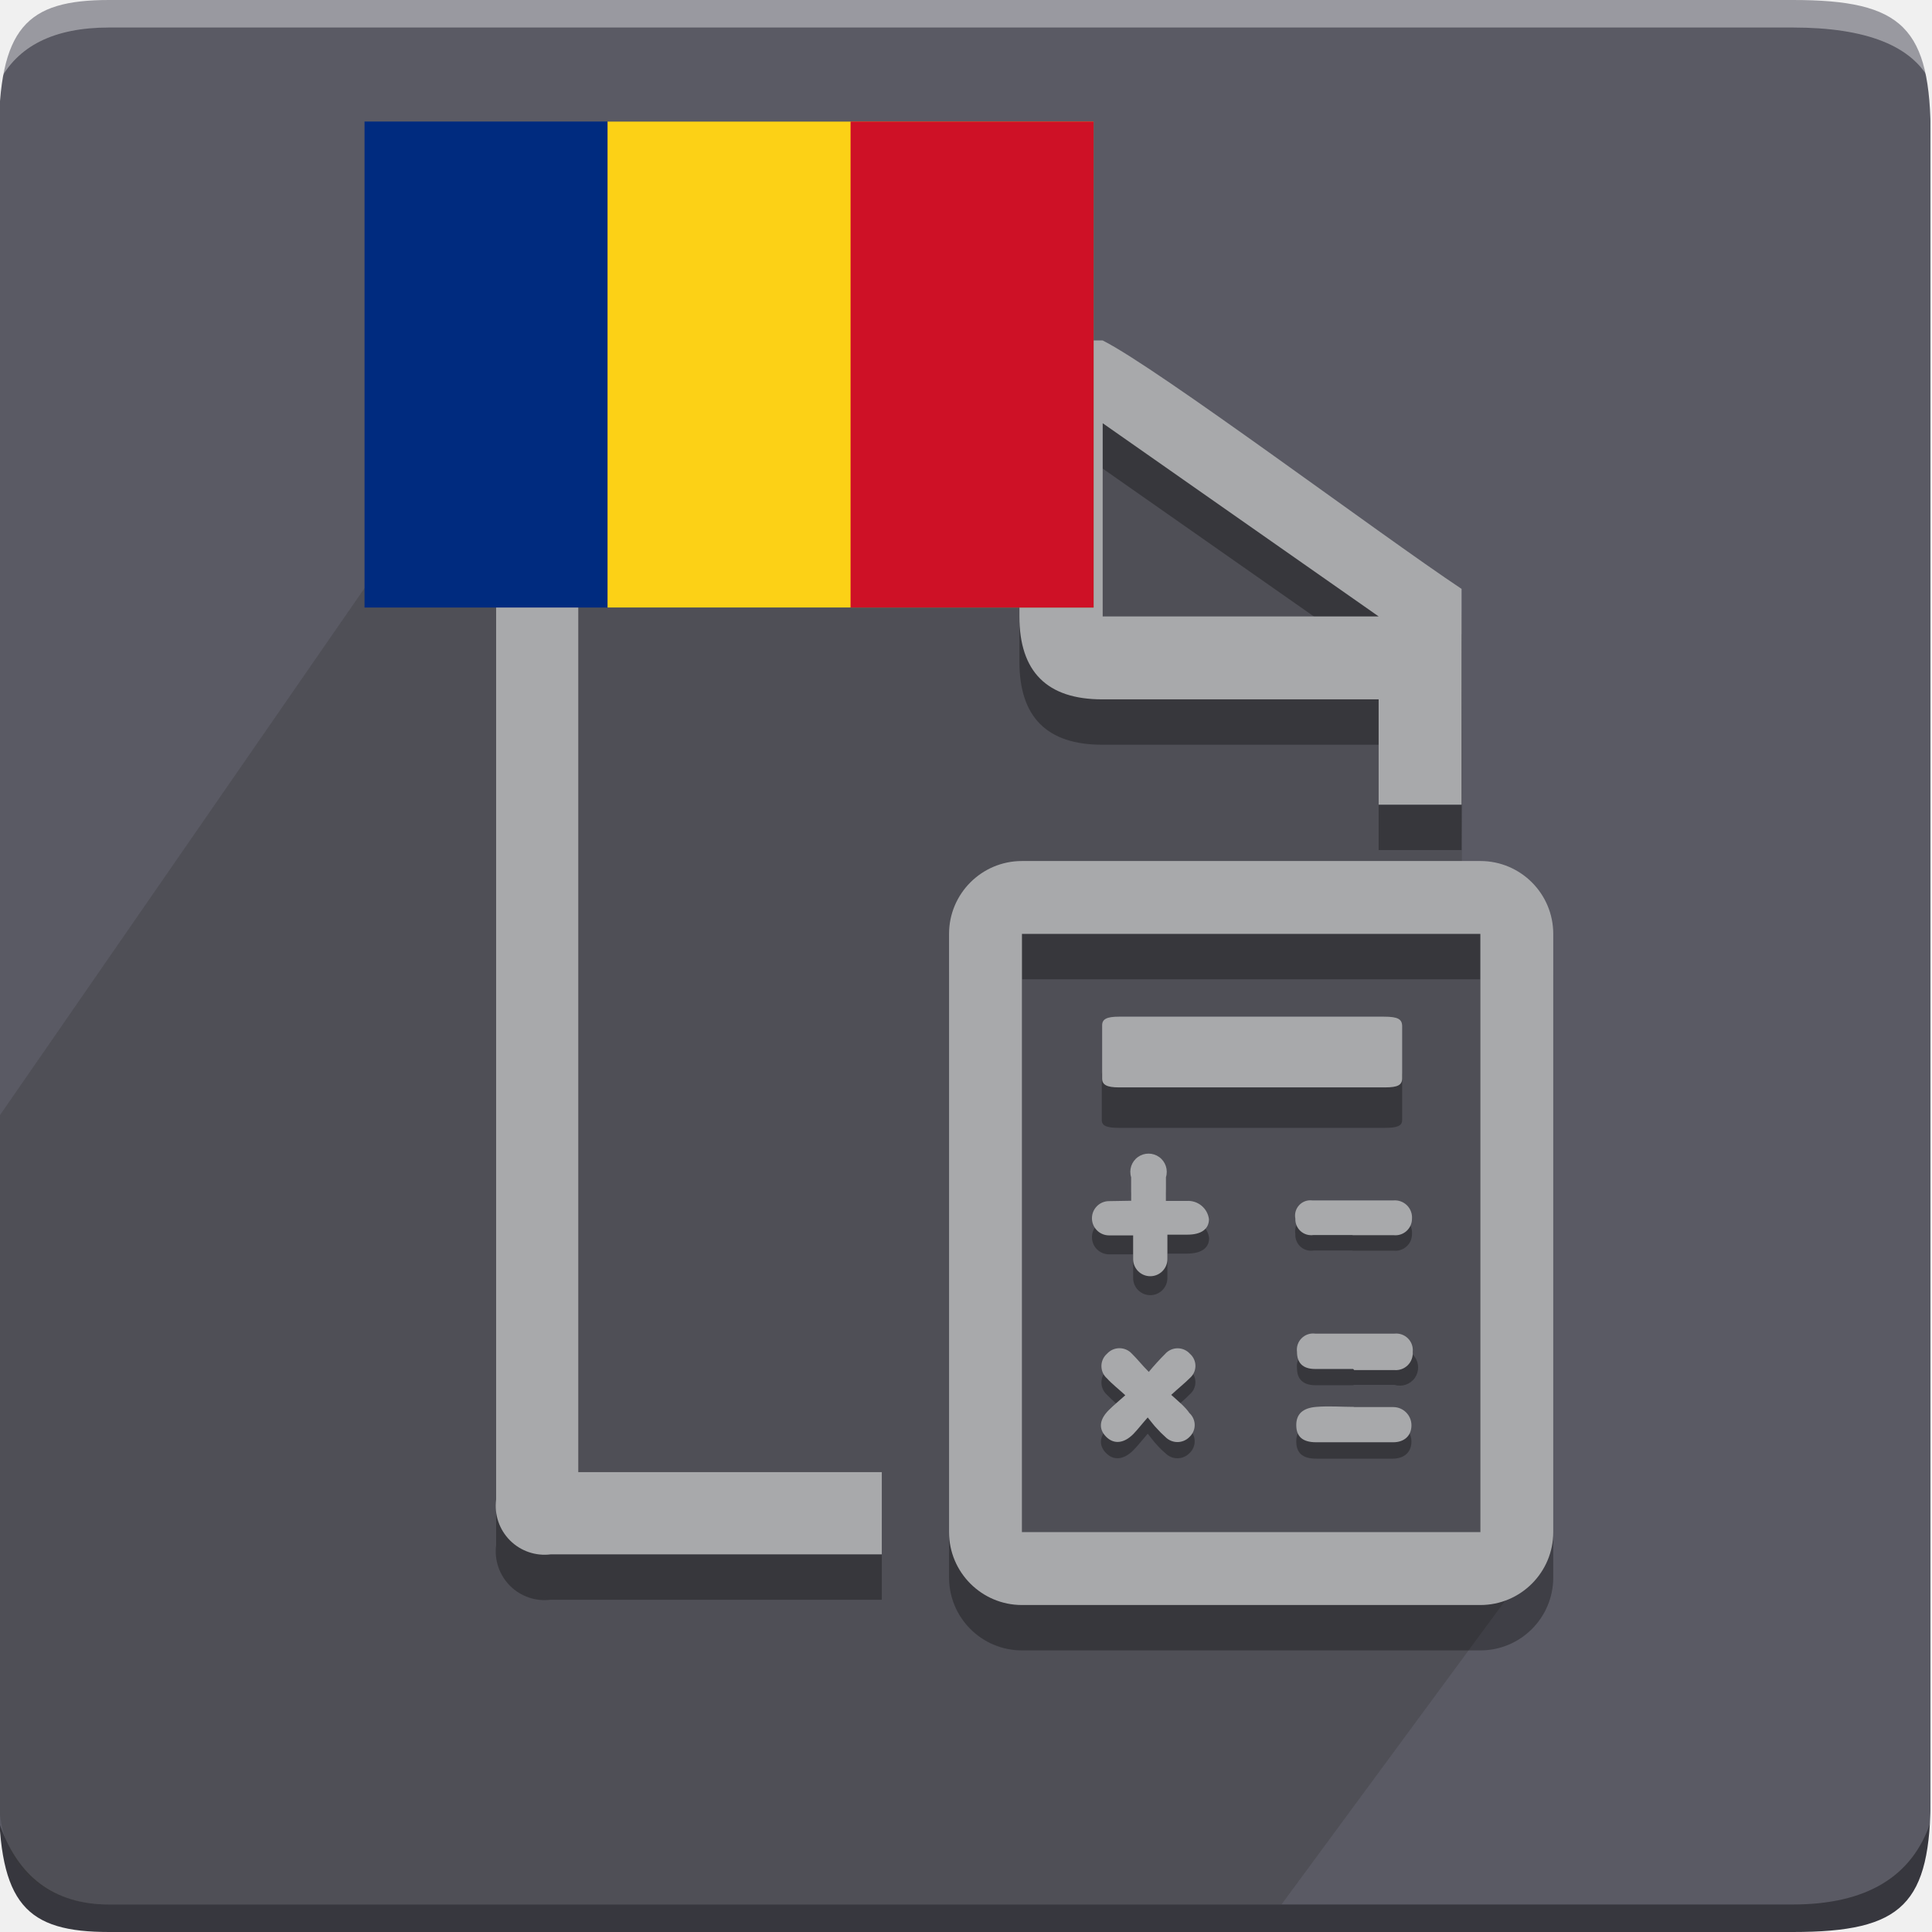
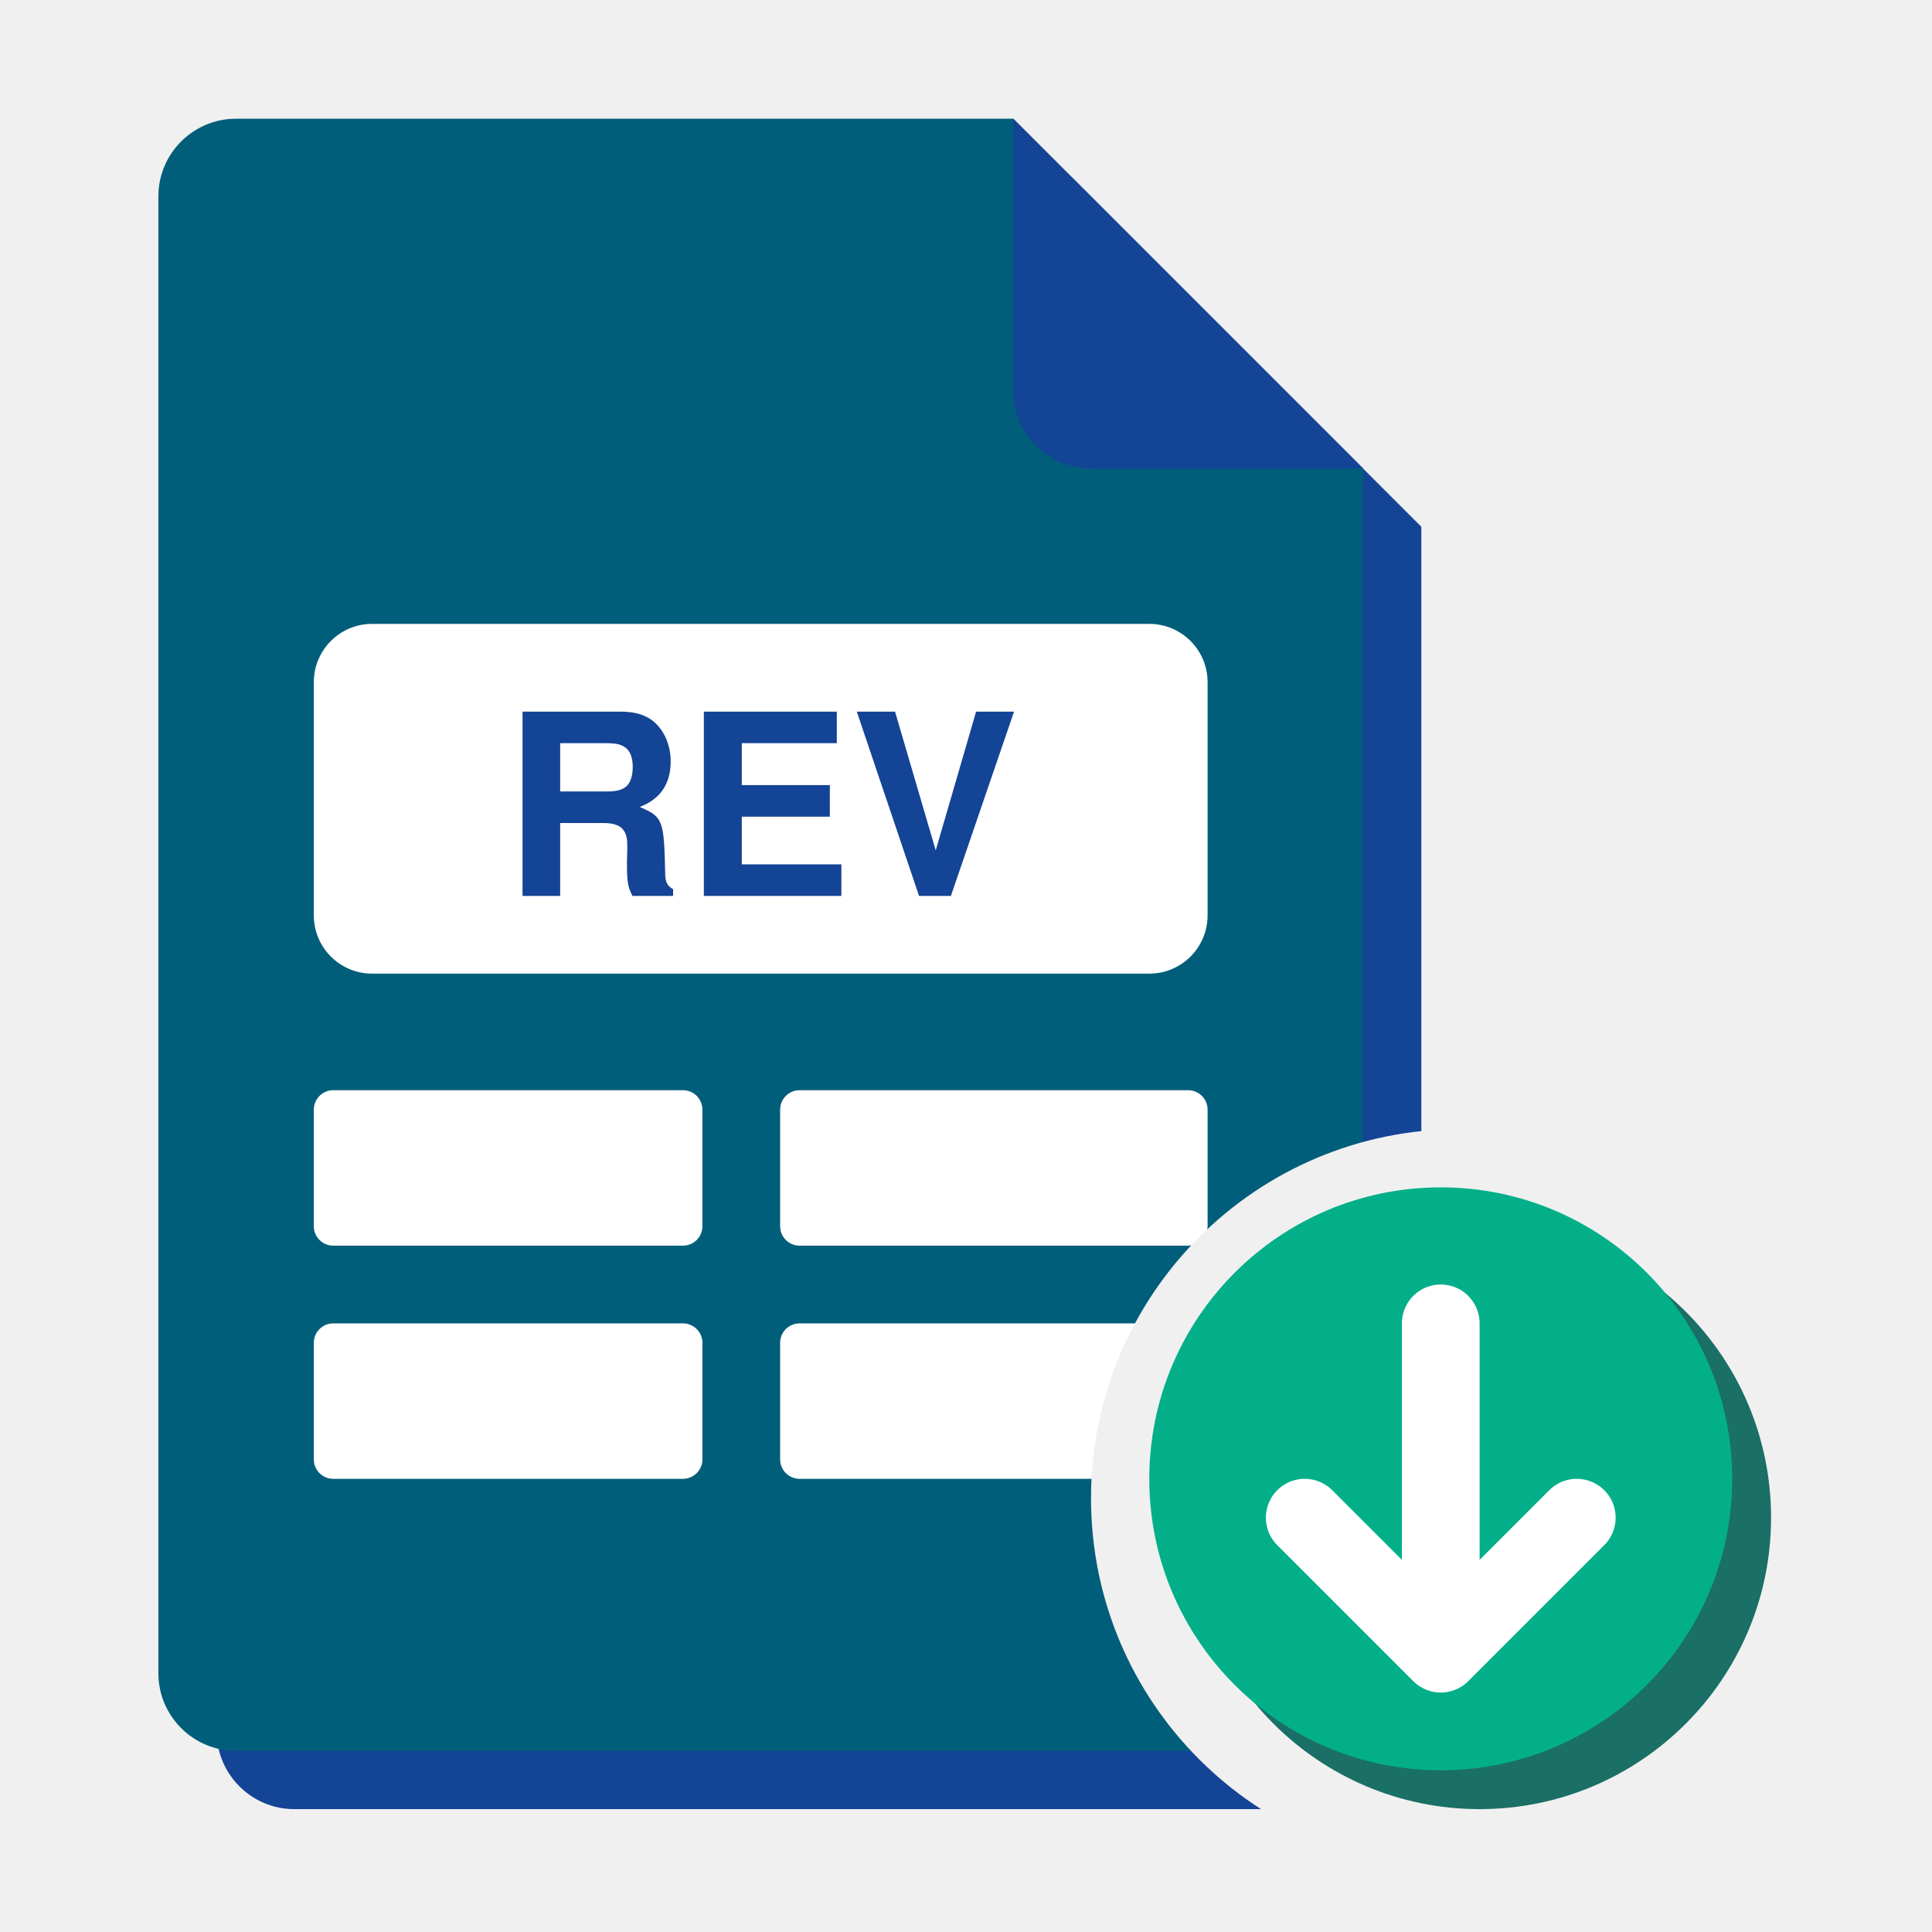
- <svg xmlns="http://www.w3.org/2000/svg" xmlns:xlink="http://www.w3.org/1999/xlink" width="128" height="128" viewBox="0 0 106 106">
-   <defs>
-     <mask id="a" x="0" y="0" width="106" height="106" maskUnits="userSpaceOnUse">
-       <path d="M6.06,0H98.43C104.49,0,106,1.51,106,7.57V98.43c0,6.06-1.51,7.57-7.57,7.57H6.06C1.51,106,0,104.49,0,98.43V7.57C0,1.51,1.51,0,6.06,0Z" style="fill: #fff;fill-rule: evenodd" />
-     </mask>
-     <mask id="b" x="4.8" y="4.8" width="50.4" height="36.4" maskUnits="userSpaceOnUse">
-       <rect x="6.29" y="7.68" width="48.45" height="31.57" rx="1" style="fill: #fff" />
-     </mask>
-     <symbol id="c" data-name="account icon" viewBox="0 0 106 106">
-       <g style="mask: url(#a)">
-         <g>
-           <path d="M0,0H106V106H0Z" style="fill: #5a5a64;fill-rule: evenodd" />
-           <path d="M6.06,1.51H98.43q6.06,0,7.57,3V0H0V4.54Q1.52,1.51,6.06,1.51Z" style="fill: #fff;fill-opacity: 0.383;fill-rule: evenodd" />
-           <path d="M6.06,104.49H98.43q6.06,0,7.57-4.55V106H0V99.94Q1.52,104.49,6.06,104.49Z" style="fill-opacity: 0.383;fill-rule: evenodd" />
-           <g>
-             <path d="M70.38,104.49H6.06C3,104.49,0,103,0,98.43V61.28L28.77,19.69H59.06a77.33,77.33,0,0,0,21.2,13.87c.07,11.31.07,4.86,0,16.17h3.12l.21,36.82Z" style="fill: #393939;fill-rule: evenodd;opacity: 0.324;isolation: isolate" />
-             <g style="opacity: 0.3">
-               <g>
-                 <path d="M68.77,58.54H76c.76,0,1,.12,1,.46v2.45c0,.31-.24.43-.93.43H61.44c-.66,0-.92-.12-.92-.42,0-.83,0-1.67,0-2.51,0-.29.26-.4.92-.41Z" />
-                 <path d="M64.33,77.42c.42.39.76.66,1,1a.89.89,0,0,1,0,1.31.92.92,0,0,1-1.32,0,4.25,4.25,0,0,1-.48-.47c-.14-.15-.26-.31-.49-.6-.32.37-.54.66-.79.91-.53.53-1.08.58-1.5.15s-.36-.94.15-1.45c.26-.26.54-.5.91-.83-.38-.34-.72-.61-1-.91a.9.9,0,0,1,0-1.36.91.91,0,0,1,1.36,0c.29.28.54.6.93,1A12.1,12.1,0,0,1,64,75.18a.91.91,0,0,1,1.36,0,.87.87,0,0,1,0,1.31C65.07,76.79,64.73,77.06,64.33,77.42Z" />
-                 <path d="M62.13,66.9c0-.47,0-.88,0-1.28a.92.92,0,0,1,.92-1,.91.91,0,0,1,1,1c0,.41,0,.81,0,1.3h1.14a1.16,1.16,0,0,1,1.22,1c0,.55-.42.85-1.18.86H64.12c0,.49,0,.91,0,1.34a.94.94,0,1,1-1.88,0c0-.41,0-.81,0-1.3H60.92a.94.94,0,1,1,0-1.88C61.3,66.89,61.68,66.9,62.13,66.9Z" />
-                 <path d="M74.31,76H72.23c-.67,0-1-.34-1-.93a.89.89,0,0,1,1-1q2.18,0,4.35,0a1,1,0,1,1,0,1.91c-.74,0-1.47,0-2.21,0Z" />
-                 <path d="M74.28,68.61c-.71,0-1.43,0-2.14,0a.86.86,0,0,1-1-.9.85.85,0,0,1,.92-1c1.5,0,3,0,4.48,0a.93.93,0,0,1,1,1,.91.91,0,0,1-1,.91c-.75,0-1.51,0-2.27,0Z" />
-                 <path d="M74.36,78.09c.72,0,1.44,0,2.15,0a1,1,0,0,1,1,1c0,.57-.38.93-1,.94H72.28c-.75,0-1.09-.32-1.09-.94s.37-1,1.09-1,1.39,0,2.08,0Z" />
-                 <path d="M81.29,90.55H56.14a4,4,0,0,1-4-4V53.73a4,4,0,0,1,4-4H81.29a4,4,0,0,1,4,4V86.55A4,4,0,0,1,81.29,90.55ZM56.14,53.73V86.55H81.29V53.73Z" />
-               </g>
-               <path d="M43.49,83.26H31.8V25.71H56v10.6q0,4.55,4.54,4.55H75.71v5.78h4.55V34.8c-4.55-3-16.66-12.11-19.69-13.63H30.29a2.68,2.68,0,0,0-3,3V84.77a2.68,2.68,0,0,0,3,3H48.45V83.26ZM60.57,25.71l15.14,10.6H60.57Z" />
-             </g>
-             <path d="M60.57,18.68H30.29a2.68,2.68,0,0,0-3,3V82.28a2.68,2.68,0,0,0,3,3H48.45V80.77H31.8V23.22H56v10.6q0,4.55,4.54,4.55H75.71v5.78h4.55V32.31C75.71,29.28,63.6,20.2,60.57,18.68Zm0,15.14V23.22l15.14,10.6Z" style="fill: #a8a9ab" />
-             <g>
-               <path d="M68.77,55.78H76c.76,0,1,.13,1,.53v2.85c0,.37-.24.5-.93.5q-7.3,0-14.61,0c-.66,0-.92-.14-.92-.48,0-1,0-2,0-2.93,0-.34.26-.47.92-.47Z" style="fill: #a8a9ab" />
-               <path d="M64.33,76.53c.42.38.76.65,1,1a.89.89,0,0,1,0,1.31.92.92,0,0,1-1.32,0,5.44,5.44,0,0,1-.48-.48c-.14-.14-.26-.31-.49-.59-.32.36-.54.65-.79.91-.53.53-1.08.57-1.5.14s-.36-.94.15-1.45c.26-.26.54-.49.91-.82-.38-.35-.72-.61-1-.92a.9.9,0,0,1,0-1.36.92.92,0,0,1,1.36,0c.29.28.54.61.93,1A13.78,13.78,0,0,1,64,74.28a.91.91,0,0,1,1.36,0,.88.88,0,0,1,0,1.32C65.07,75.89,64.73,76.16,64.33,76.53Z" style="fill: #a8a9ab" />
-               <path d="M62.13,65.88c0-.48,0-.88,0-1.29a1,1,0,1,1,1.91,0c0,.4,0,.81,0,1.3h1.14a1.15,1.15,0,0,1,1.22,1c0,.54-.42.85-1.18.85H64.12c0,.49,0,.92,0,1.34a.94.94,0,1,1-1.88,0c0-.4,0-.81,0-1.3H60.92a.94.94,0,1,1,0-1.88Z" style="fill: #a8a9ab" />
-               <path d="M74.31,75.11c-.69,0-1.38,0-2.08,0s-1-.35-1-.94a.89.89,0,0,1,1-1q2.18,0,4.35,0a.91.91,0,0,1,1,1,.93.93,0,0,1-1,1c-.74,0-1.47,0-2.21,0Z" style="fill: #a8a9ab" />
-               <path d="M74.28,67.76H72.14a.87.87,0,0,1-1-.9.84.84,0,0,1,.92-1c1.5,0,3,0,4.48,0a.94.94,0,0,1,1,1,.91.91,0,0,1-1,.91H74.28Z" style="fill: #a8a9ab" />
-               <path d="M74.36,77.2c.72,0,1.44,0,2.15,0a1,1,0,0,1,1,1c0,.56-.38.93-1,.93q-2.12,0-4.23,0c-.75,0-1.09-.32-1.09-.94s.37-.94,1.09-1,1.39,0,2.08,0Z" style="fill: #a8a9ab" />
-               <path d="M81.29,88.06H56.14a4,4,0,0,1-4-4V51.24a4,4,0,0,1,4-4H81.29a4,4,0,0,1,4,4V84.06A4,4,0,0,1,81.29,88.06ZM56.14,51.24V84.06H81.29V51.24Z" style="fill: #a8a9ab" />
-             </g>
-           </g>
-         </g>
+ <svg xmlns="http://www.w3.org/2000/svg" width="256" height="256" viewBox="0 0 100 100">
+   <g transform="translate(-1.86,0.11) scale(1.0057)">
+     <defs>
+       <mask id="cut" maskUnits="userSpaceOnUse" x="-20" y="-20" width="140" height="140">
+         <rect x="-20" y="-20" width="140" height="140" fill="#fff" />
+         <circle cx="77" cy="77" r="19" fill="#000" />
+       </mask>
+     </defs>
+     <g mask="url(#cut)">
+       <g transform="translate(3,3)" fill="#144496">
+         <path d="M14,6 h40 l18,18 v62 a4,4 0 0 1 -4,4 h-54 a4,4 0 0 1 -4,-4 v-76 a4,4 0 0 1 4,-4z" />
      </g>
-     </symbol>
-   </defs>
-   <g>
-     <use width="106" height="106" transform="translate(-0.07 0)" xlink:href="#c" />
-     <svg x="20" y="0" width="40" height="40" viewBox="0 0 3 2">
-       <rect width="3" height="2" x="0" y="0" fill="#002B7F" />
-       <rect width="2" height="2" x="1" y="0" fill="#FCD116" />
-       <rect width="1" height="2" x="2" y="0" fill="#CE1126" />
-     </svg>
+       <g fill="#005E7A">
+         <path d="M14,6 h40 l18,18 v62 a4,4 0 0 1 -4,4 h-54 a4,4 0 0 1 -4,-4 v-76 a4,4 0 0 1 4,-4z" />
+       </g>
+       <path d="M54,6 v14 a4,4 0 0 0 4,4 h14z" fill="#144496" />
+       <rect x="18" y="32" width="46" height="18" rx="3" fill="#FFFFFF" />
+       <text x="41" y="46" font-family="Helvetica, Arial, sans-serif" font-weight="bold" font-size="13" fill="#144496" text-anchor="middle">REV</text>
+       <g fill="#FFFFFF">
+         <rect x="18" y="56" width="20" height="8" rx="1" />
+         <rect x="42" y="56" width="22" height="8" rx="1" />
+         <rect x="18" y="68" width="20" height="8" rx="1" />
+         <rect x="42" y="68" width="22" height="8" rx="1" />
+       </g>
+     </g>
+     <circle cx="78" cy="78" r="15" fill="#1A6F66" />
+     <circle cx="76" cy="76" r="15" fill="#03AF89" />
+     <path d="M76,68 v15 M69,78 l7,7 l7,-7" fill="none" stroke="#FFFFFF" stroke-width="4" stroke-linecap="round" stroke-linejoin="round" />
  </g>
</svg>
